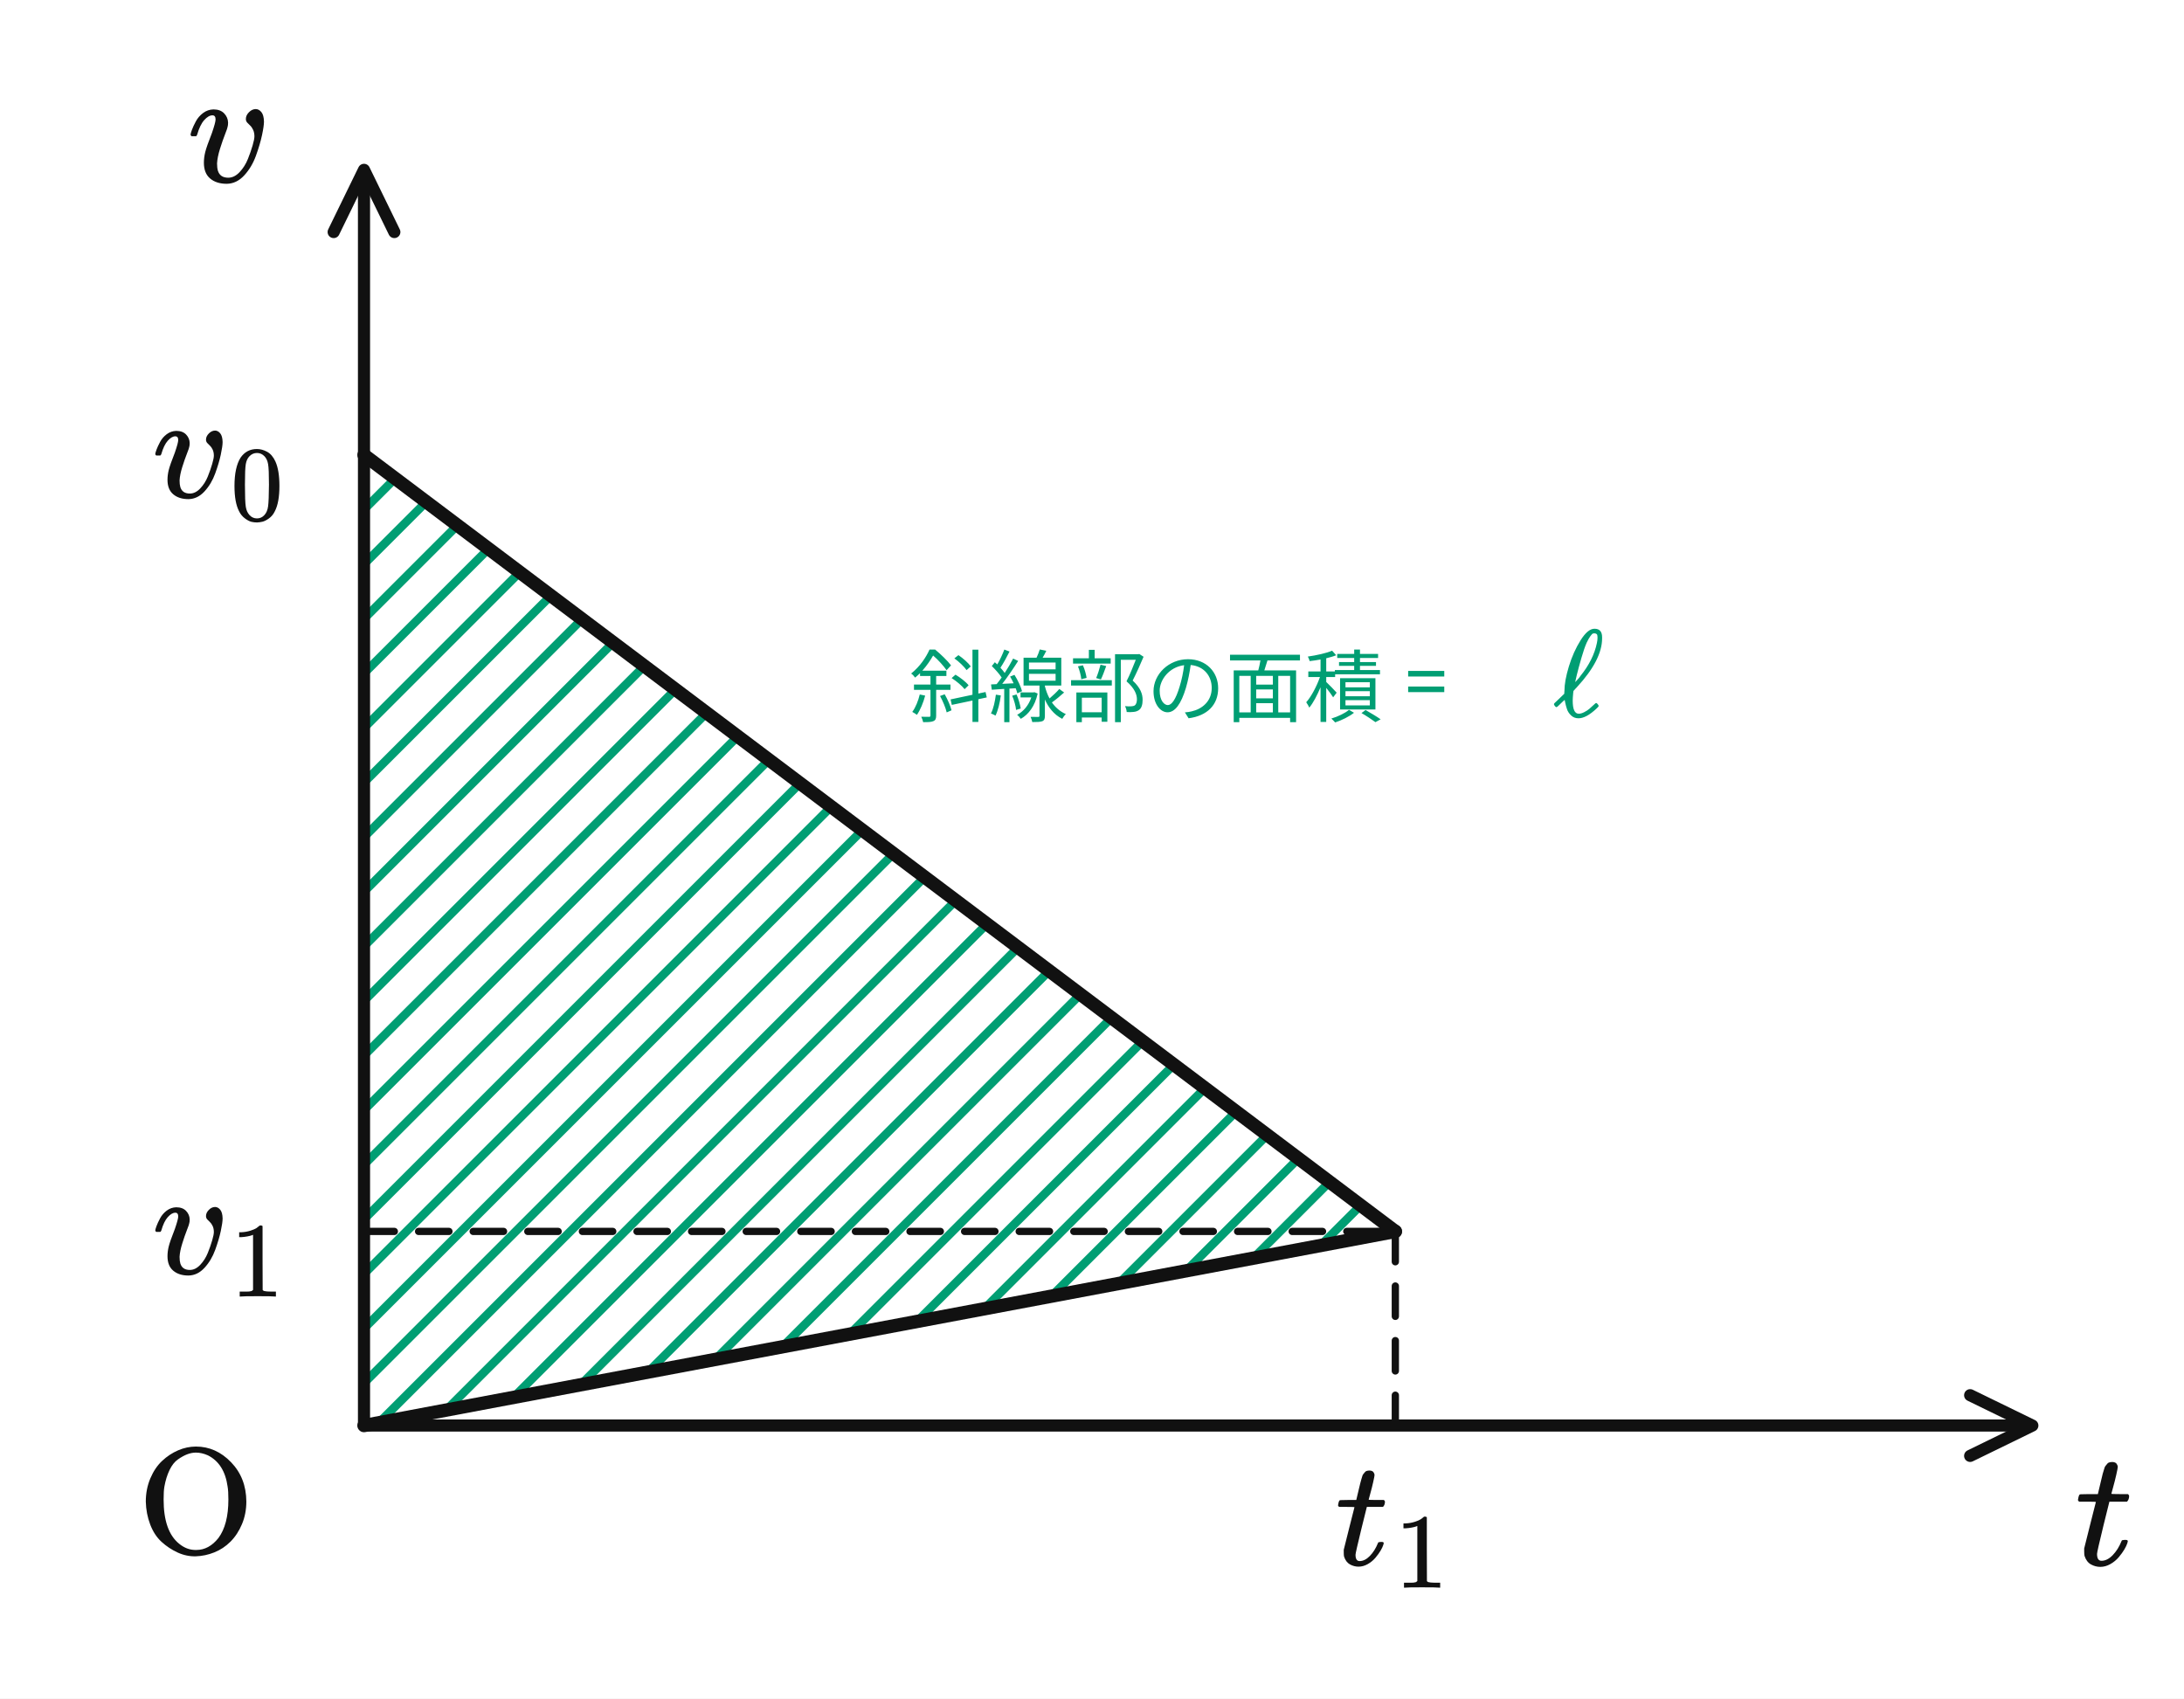
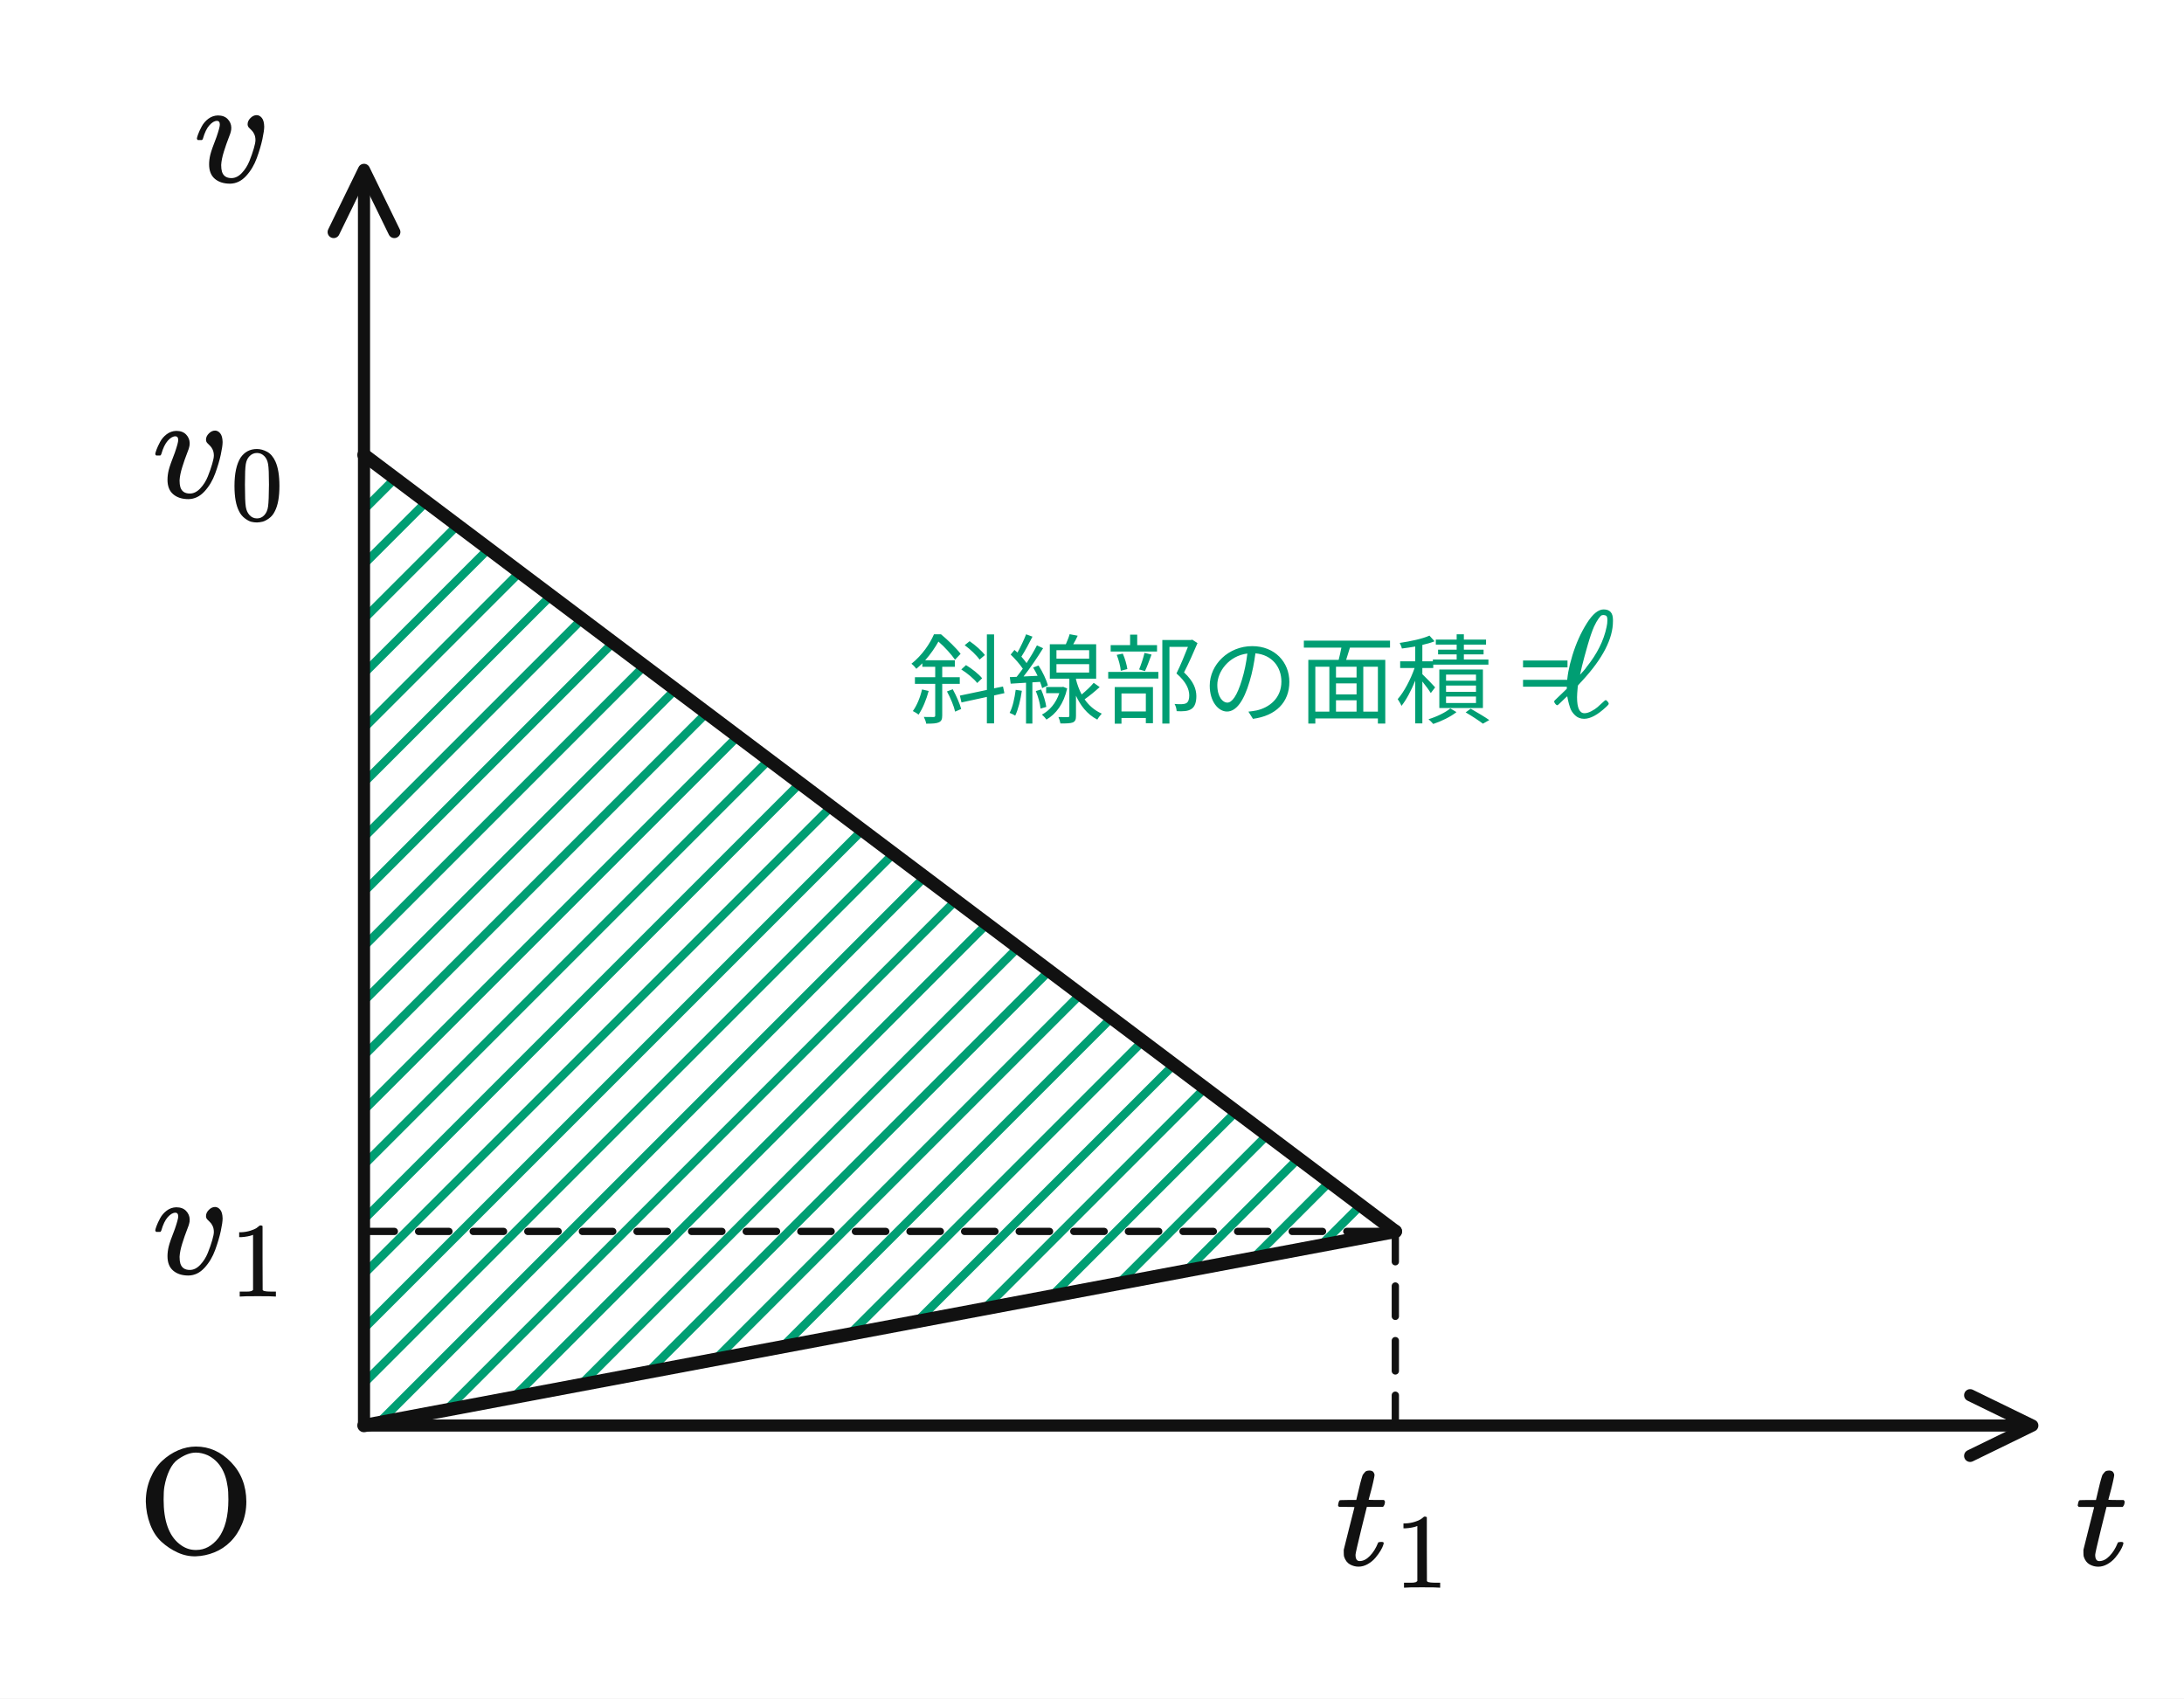
<svg xmlns="http://www.w3.org/2000/svg" viewBox="0 0 360 280" width="360" height="280">
  <rect width="360" height="280" fill="#fff" />
  <clipPath id="hD">
    <polygon points="60,75 60,235 230,203" />
  </clipPath>
  <g clip-path="url(#hD)" stroke="#009E73" stroke-width="1.4">
    <path d="M-100,235 L60,75" />
    <path d="M-91,235 L69,75" />
    <path d="M-82,235 L78,75" />
    <path d="M-73,235 L87,75" />
    <path d="M-64,235 L96,75" />
    <path d="M-55,235 L105,75" />
    <path d="M-46,235 L114,75" />
    <path d="M-37,235 L123,75" />
    <path d="M-28,235 L132,75" />
    <path d="M-19,235 L141,75" />
    <path d="M-10,235 L150,75" />
    <path d="M-1,235 L159,75" />
    <path d="M8,235 L168,75" />
    <path d="M17,235 L177,75" />
    <path d="M26,235 L186,75" />
    <path d="M35,235 L195,75" />
    <path d="M44,235 L204,75" />
    <path d="M53,235 L213,75" />
    <path d="M62,235 L222,75" />
    <path d="M71,235 L231,75" />
    <path d="M80,235 L240,75" />
    <path d="M89,235 L249,75" />
    <path d="M98,235 L258,75" />
    <path d="M107,235 L267,75" />
    <path d="M116,235 L276,75" />
    <path d="M125,235 L285,75" />
    <path d="M134,235 L294,75" />
    <path d="M143,235 L303,75" />
    <path d="M152,235 L312,75" />
    <path d="M161,235 L321,75" />
    <path d="M170,235 L330,75" />
    <path d="M179,235 L339,75" />
    <path d="M188,235 L348,75" />
    <path d="M197,235 L357,75" />
    <path d="M206,235 L366,75" />
    <path d="M215,235 L375,75" />
    <path d="M224,235 L384,75" />
  </g>
  <path d="M60,235 L60,28.5" stroke="#111111" stroke-width="2" fill="none" stroke-linecap="round" />
  <path d="M55,38.25 L60,28 L65,38.25" stroke="#111111" stroke-width="2" fill="none" stroke-linecap="round" stroke-linejoin="round" />
  <path d="M60,235 L334.5,235" stroke="#111111" stroke-width="2" fill="none" stroke-linecap="round" />
  <path d="M324.75,230 L335,235 L324.75,240" stroke="#111111" stroke-width="2" fill="none" stroke-linecap="round" stroke-linejoin="round" />
  <path d="M60,75 L230,203" stroke="#111111" stroke-width="2.2" fill="none" stroke-linecap="round" />
  <path d="M60,235 L230,203" stroke="#111111" stroke-width="2.2" fill="none" stroke-linecap="round" />
  <path d="M230,203 L230,235" stroke="#111111" stroke-width="1.2" fill="none" stroke-linecap="round" stroke-dasharray="5 4" />
  <path d="M60,203 L230,203" stroke="#111111" stroke-width="1.2" fill="none" stroke-linecap="round" stroke-dasharray="5 4" />
-   <svg x="30.84" y="17.98" width="13.16" height="12.32" viewBox="0 -443 485 454" overflow="visible" style="color:#111111" fill="#111111">
+   <svg x="31.93" y="18.98" width="12.07" height="11.3" viewBox="0 -443 485 454" overflow="visible" style="color:#111111" fill="#111111">
    <g stroke="currentColor" fill="currentColor" stroke-width="0" transform="scale(1,-1)">
      <g data-mml-node="math">
        <g data-mml-node="mi">
          <path data-c="1D463" d="M173 380Q173 405 154 405Q130 405 104 376T61 287Q60 286 59 284T58 281T56 279T53 278T49 278T41 278H27Q21 284 21 287Q21 294 29 316T53 368T97 419T160 441Q202 441 225 417T249 361Q249 344 246 335Q246 329 231 291T200 202T182 113Q182 86 187 69Q200 26 250 26Q287 26 319 60T369 139T398 222T409 277Q409 300 401 317T383 343T365 361T357 383Q357 405 376 424T417 443Q436 443 451 425T467 367Q467 340 455 284T418 159T347 40T241 -11Q177 -11 139 22Q102 54 102 117Q102 148 110 181T151 298Q173 362 173 380Z" />
        </g>
      </g>
    </g>
  </svg>
-   <svg x="342" y="241.01" width="9.8" height="17.29" viewBox="0 -626 361 637" overflow="visible" style="color:#111111" fill="#111111">
+   <svg x="342" y="242.42" width="8.99" height="15.85" viewBox="0 -626 361 637" overflow="visible" style="color:#111111" fill="#111111">
    <g stroke="currentColor" fill="currentColor" stroke-width="0" transform="scale(1,-1)">
      <g data-mml-node="math">
        <g data-mml-node="mi">
          <path data-c="1D461" d="M26 385Q19 392 19 395Q19 399 22 411T27 425Q29 430 36 430T87 431H140L159 511Q162 522 166 540T173 566T179 586T187 603T197 615T211 624T229 626Q247 625 254 615T261 596Q261 589 252 549T232 470L222 433Q222 431 272 431H323Q330 424 330 420Q330 398 317 385H210L174 240Q135 80 135 68Q135 26 162 26Q197 26 230 60T283 144Q285 150 288 151T303 153H307Q322 153 322 145Q322 142 319 133Q314 117 301 95T267 48T216 6T155 -11Q125 -11 98 4T59 56Q57 64 57 83V101L92 241Q127 382 128 383Q128 385 77 385H26Z" />
        </g>
      </g>
    </g>
  </svg>
  <svg x="25.07" y="70.98" width="22.94" height="15.15" viewBox="0 -443 921.6 608.6" overflow="visible" style="color:#111111" fill="#111111">
    <g stroke="currentColor" fill="currentColor" stroke-width="0" transform="scale(1,-1)">
      <g data-mml-node="math">
        <g data-mml-node="msub">
          <g data-mml-node="mi">
            <path data-c="1D463" d="M173 380Q173 405 154 405Q130 405 104 376T61 287Q60 286 59 284T58 281T56 279T53 278T49 278T41 278H27Q21 284 21 287Q21 294 29 316T53 368T97 419T160 441Q202 441 225 417T249 361Q249 344 246 335Q246 329 231 291T200 202T182 113Q182 86 187 69Q200 26 250 26Q287 26 319 60T369 139T398 222T409 277Q409 300 401 317T383 343T365 361T357 383Q357 405 376 424T417 443Q436 443 451 425T467 367Q467 340 455 284T418 159T347 40T241 -11Q177 -11 139 22Q102 54 102 117Q102 148 110 181T151 298Q173 362 173 380Z" />
          </g>
          <g data-mml-node="mn" transform="translate(518,-150) scale(0.707)">
            <path data-c="30" d="M96 585Q152 666 249 666Q297 666 345 640T423 548Q460 465 460 320Q460 165 417 83Q397 41 362 16T301 -15T250 -22Q224 -22 198 -16T137 16T82 83Q39 165 39 320Q39 494 96 585ZM321 597Q291 629 250 629Q208 629 178 597Q153 571 145 525T137 333Q137 175 145 125T181 46Q209 16 250 16Q290 16 318 46Q347 76 354 130T362 333Q362 478 354 524T321 597Z" />
          </g>
        </g>
      </g>
    </g>
  </svg>
  <svg x="25.07" y="198.97" width="22.94" height="14.76" viewBox="0 -443 921.6 593" overflow="visible" style="color:#111111" fill="#111111">
    <g stroke="currentColor" fill="currentColor" stroke-width="0" transform="scale(1,-1)">
      <g data-mml-node="math">
        <g data-mml-node="msub">
          <g data-mml-node="mi">
            <path data-c="1D463" d="M173 380Q173 405 154 405Q130 405 104 376T61 287Q60 286 59 284T58 281T56 279T53 278T49 278T41 278H27Q21 284 21 287Q21 294 29 316T53 368T97 419T160 441Q202 441 225 417T249 361Q249 344 246 335Q246 329 231 291T200 202T182 113Q182 86 187 69Q200 26 250 26Q287 26 319 60T369 139T398 222T409 277Q409 300 401 317T383 343T365 361T357 383Q357 405 376 424T417 443Q436 443 451 425T467 367Q467 340 455 284T418 159T347 40T241 -11Q177 -11 139 22Q102 54 102 117Q102 148 110 181T151 298Q173 362 173 380Z" />
          </g>
          <g data-mml-node="mn" transform="translate(518,-150) scale(0.707)">
            <path data-c="31" d="M213 578L200 573Q186 568 160 563T102 556H83V602H102Q149 604 189 617T245 641T273 663Q275 666 285 666Q294 666 302 660V361L303 61Q310 54 315 52T339 48T401 46H427V0H416Q395 3 257 3Q121 3 100 0H88V46H114Q136 46 152 46T177 47T193 50T201 52T207 57T213 61V578Z" />
          </g>
        </g>
      </g>
    </g>
  </svg>
  <svg x="22.64" y="238.46" width="19.36" height="18.1" viewBox="0 -705 778 727" overflow="visible" style="color:#111111" fill="#111111">
    <g stroke="currentColor" fill="currentColor" stroke-width="0" transform="scale(1,-1)">
      <g data-mml-node="math">
        <g data-mml-node="TeXAtom" data-mjx-texclass="ORD">
          <g data-mml-node="mi">
            <path data-c="4F" d="M56 340Q56 423 86 494T164 610T270 680T388 705Q521 705 621 601T722 341Q722 260 693 191T617 75T510 4T388 -22T267 3T160 74T85 189T56 340ZM467 647Q426 665 388 665Q360 665 331 654T269 620T213 549T179 439Q174 411 174 354Q174 144 277 61Q327 20 385 20H389H391Q474 20 537 99Q603 188 603 354Q603 411 598 439Q577 592 467 647Z" />
          </g>
        </g>
      </g>
    </g>
  </svg>
  <svg x="220.08" y="242.41" width="19.84" height="19.32" viewBox="0 -626 797.6 776" overflow="visible" style="color:#111111" fill="#111111">
    <g stroke="currentColor" fill="currentColor" stroke-width="0" transform="scale(1,-1)">
      <g data-mml-node="math">
        <g data-mml-node="msub">
          <g data-mml-node="mi">
            <path data-c="1D461" d="M26 385Q19 392 19 395Q19 399 22 411T27 425Q29 430 36 430T87 431H140L159 511Q162 522 166 540T173 566T179 586T187 603T197 615T211 624T229 626Q247 625 254 615T261 596Q261 589 252 549T232 470L222 433Q222 431 272 431H323Q330 424 330 420Q330 398 317 385H210L174 240Q135 80 135 68Q135 26 162 26Q197 26 230 60T283 144Q285 150 288 151T303 153H307Q322 153 322 145Q322 142 319 133Q314 117 301 95T267 48T216 6T155 -11Q125 -11 98 4T59 56Q57 64 57 83V101L92 241Q127 382 128 383Q128 385 77 385H26Z" />
          </g>
          <g data-mml-node="mn" transform="translate(394,-150) scale(0.707)">
            <path data-c="31" d="M213 578L200 573Q186 568 160 563T102 556H83V602H102Q149 604 189 617T245 641T273 663Q275 666 285 666Q294 666 302 660V361L303 61Q310 54 315 52T339 48T401 46H427V0H416Q395 3 257 3Q121 3 100 0H88V46H114Q136 46 152 46T177 47T193 50T201 52T207 57T213 61V578Z" />
          </g>
        </g>
      </g>
    </g>
  </svg>
-   <text x="150" y="118" font-size="13" fill="#009E73" text-anchor="start" font-family="'Hiragino Sans','Noto Sans JP','IPAGothic',sans-serif">斜線部の面積 = </text>
-   <svg x="256" y="103.65" width="8.49" height="14.76" viewBox="0 -705 417 725" overflow="visible" style="color:#009E73" fill="#009E73">
+   <text x="150" y="118" font-size="16" fill="#009E73" text-anchor="start" font-family="'Hiragino Sans','Noto Sans JP','IPAGothic',sans-serif">斜線部の面積 = </text>
+   <svg x="256" y="100.46" width="10.37" height="18.04" viewBox="0 -705 417 725" overflow="visible" style="color:#009E73" fill="#009E73">
    <g stroke="currentColor" fill="currentColor" stroke-width="0" transform="scale(1,-1)">
      <g data-mml-node="math">
        <g data-mml-node="mi">
          <path data-c="2113" d="M345 104T349 104T361 95T369 80T352 59Q268 -20 206 -20Q170 -20 146 3T113 53T99 104L94 129Q94 130 79 116T48 86T28 70Q22 70 15 79T7 94Q7 98 12 103T58 147L91 179V185Q91 186 91 191T92 200Q92 282 128 400T223 612T336 705Q397 705 397 636V627Q397 453 194 233Q185 223 180 218T174 211T171 208T165 201L163 186Q159 142 159 123Q159 17 208 17Q228 17 253 30T293 56T335 94Q345 104 349 104ZM360 634Q360 655 354 661T336 668Q328 668 322 666T302 645T272 592Q252 547 229 467T192 330L179 273Q179 272 186 280T204 300T221 322Q327 453 355 590Q360 612 360 634Z" />
        </g>
      </g>
    </g>
  </svg>
</svg>
